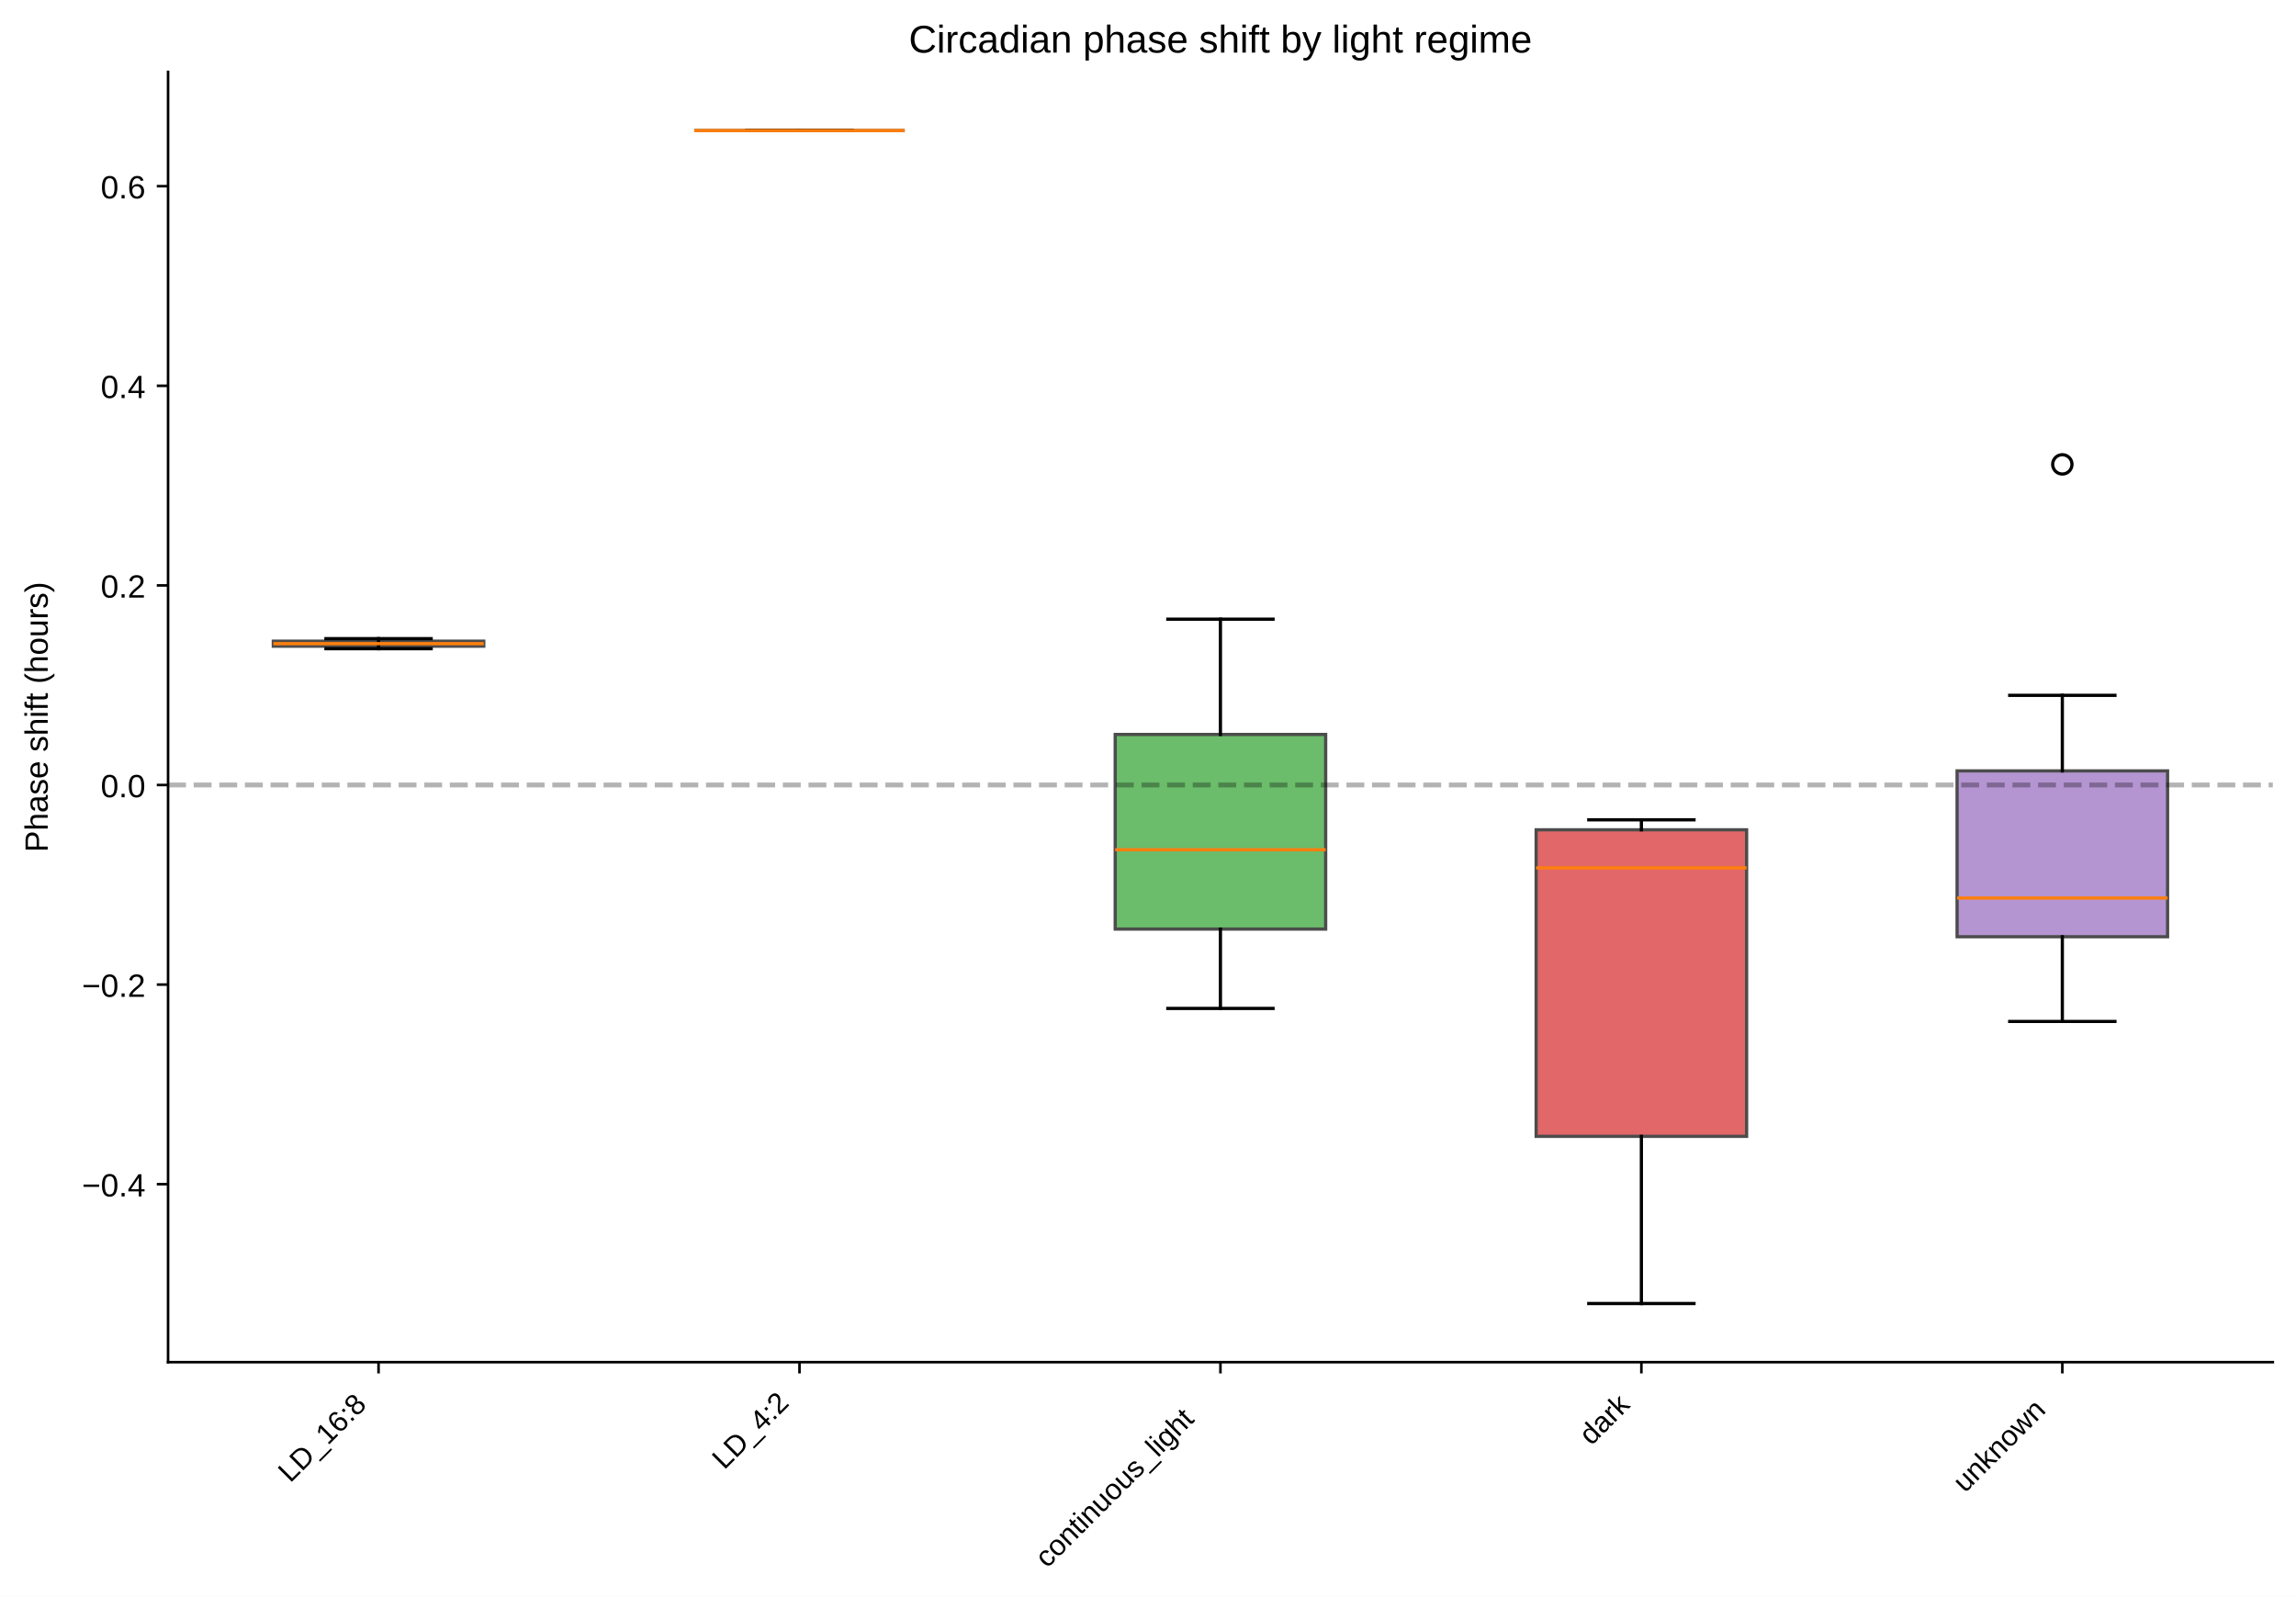
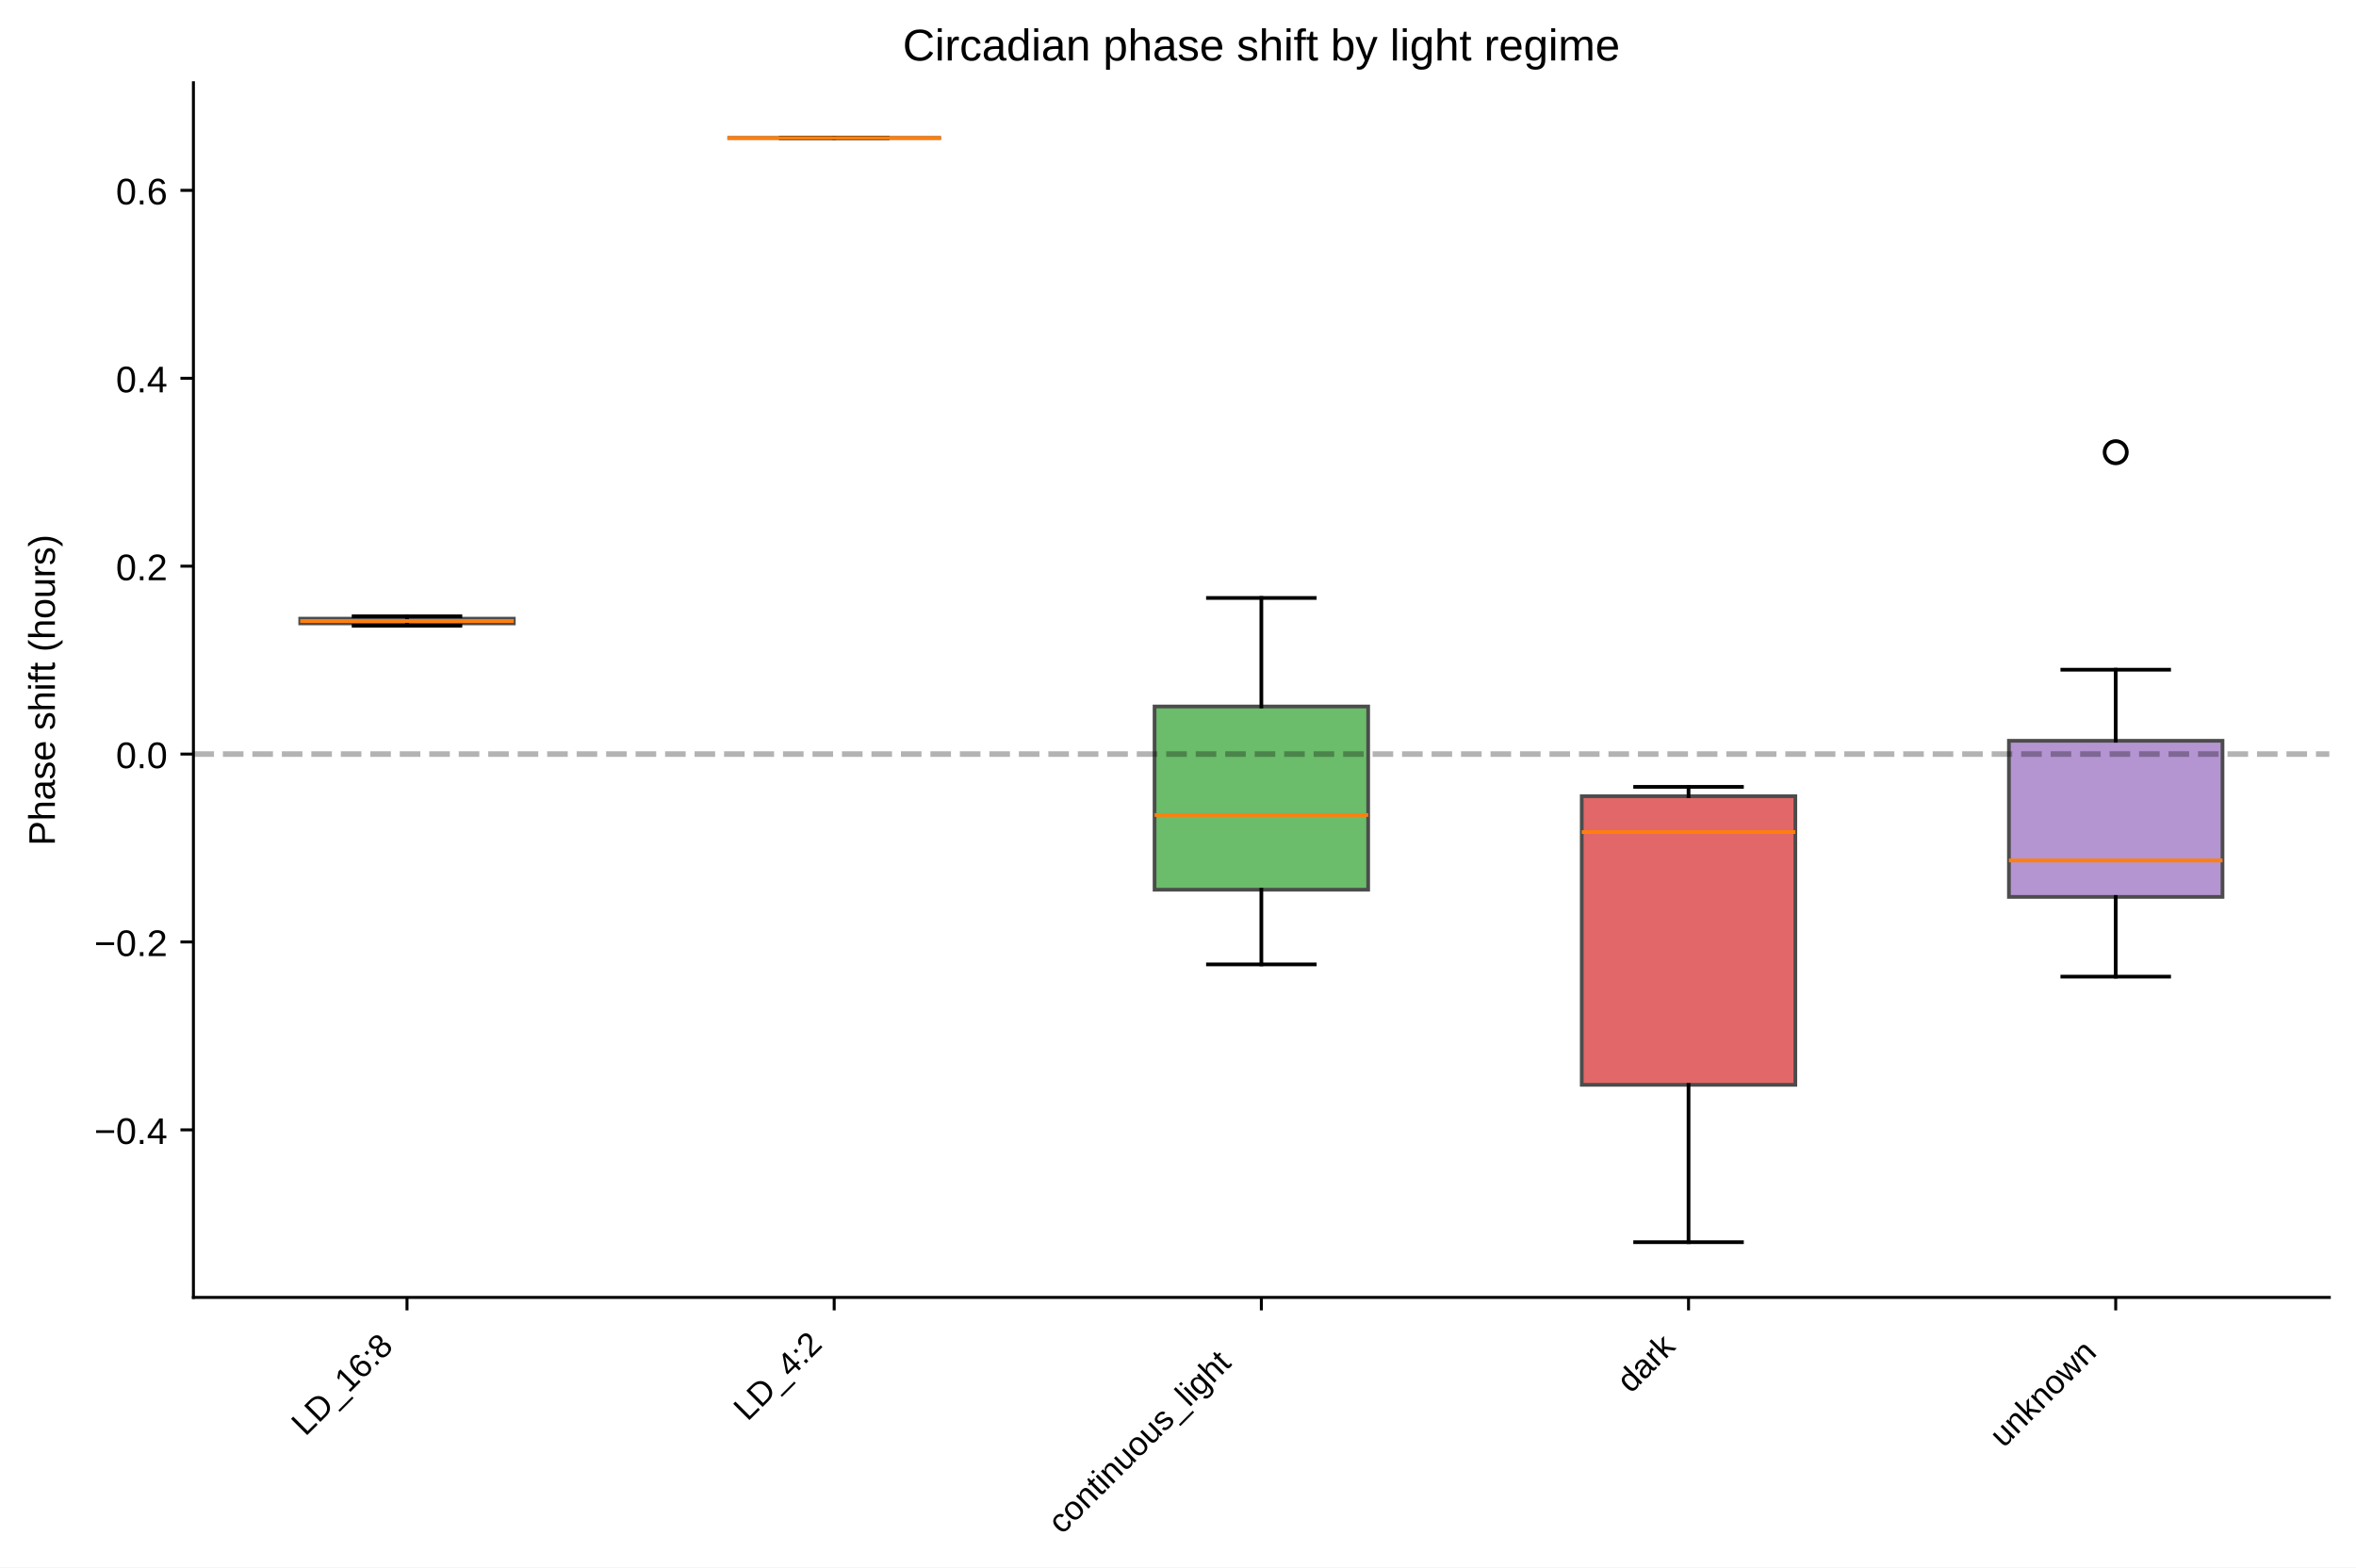
- <svg xmlns="http://www.w3.org/2000/svg" xmlns:xlink="http://www.w3.org/1999/xlink" width="712.561pt" height="495.592pt" viewBox="0 0 712.561 495.592" version="1.1">
+ <svg xmlns="http://www.w3.org/2000/svg" xmlns:xlink="http://www.w3.org/1999/xlink" width="635.361pt" height="422.738pt" viewBox="0 0 635.361 422.738" version="1.1">
  <defs>
    <style type="text/css">*{stroke-linejoin: round; stroke-linecap: butt}</style>
  </defs>
  <g id="figure_1">
    <g id="patch_1">
-       <path d="M 0 495.592  L 712.561 495.592  L 712.561 0  L 0 0  z " style="fill: #ffffff" />
+       <path d="M 0 422.738  L 635.361 422.738  L 635.361 0  L 0 0  z " style="fill: #ffffff" />
    </g>
    <g id="axes_1">
      <g id="patch_2">
-         <path d="M 52.161 422.771  L 705.361 422.771  L 705.361 22.318  L 52.161 22.318  z " style="fill: #ffffff" />
+         <path d="M 52.161 349.918  L 628.161 349.918  L 628.161 22.318  L 52.161 22.318  z " style="fill: #ffffff" />
      </g>
      <g id="matplotlib.axis_1">
        <g id="xtick_1">
          <g id="line2d_1">
            <defs>
-               <path id="m5a09c6b2f5" d="M 0 0  L 0 3.5  " style="stroke: #000000; stroke-width: 0.8" />
+               <path id="m490a5ca5fe" d="M 0 0  L 0 3.5  " style="stroke: #000000; stroke-width: 0.8" />
            </defs>
            <g>
-               <use xlink:href="#m5a09c6b2f5" x="117.481" y="422.771" style="stroke: #000000; stroke-width: 0.8" />
+               <use xlink:href="#m490a5ca5fe" x="109.761" y="349.918" style="stroke: #000000; stroke-width: 0.8" />
            </g>
          </g>
          <g id="text_1">
-             <text style="font: 9px 'Liberation Sans', 'Arimo', 'DejaVu Sans'" transform="translate(90.06122 460.414) rotate(-45)">LD_16:8</text>
+             <text style="font: 9px 'Liberation Sans', 'Arimo', 'DejaVu Sans'" transform="translate(82.34122 387.5606) rotate(-45)">LD_16:8</text>
          </g>
        </g>
        <g id="xtick_2">
          <g id="line2d_2">
            <g>
-               <use xlink:href="#m5a09c6b2f5" x="248.121" y="422.771" style="stroke: #000000; stroke-width: 0.8" />
+               <use xlink:href="#m490a5ca5fe" x="224.961" y="349.918" style="stroke: #000000; stroke-width: 0.8" />
            </g>
          </g>
          <g id="text_2">
-             <text style="font: 9px 'Liberation Sans', 'Arimo', 'DejaVu Sans'" transform="translate(224.7503 456.3649) rotate(-45)">LD_4:2</text>
+             <text style="font: 9px 'Liberation Sans', 'Arimo', 'DejaVu Sans'" transform="translate(201.5903 383.5115) rotate(-45)">LD_4:2</text>
          </g>
        </g>
        <g id="xtick_3">
          <g id="line2d_3">
            <g>
-               <use xlink:href="#m5a09c6b2f5" x="378.761" y="422.771" style="stroke: #000000; stroke-width: 0.8" />
+               <use xlink:href="#m490a5ca5fe" x="340.161" y="349.918" style="stroke: #000000; stroke-width: 0.8" />
            </g>
          </g>
          <g id="text_3">
-             <text style="font: 9px 'Liberation Sans', 'Arimo', 'DejaVu Sans'" transform="translate(324.9765 486.891) rotate(-45)">continuous_light</text>
+             <text style="font: 9px 'Liberation Sans', 'Arimo', 'DejaVu Sans'" transform="translate(286.3765 414.0377) rotate(-45)">continuous_light</text>
          </g>
        </g>
        <g id="xtick_4">
          <g id="line2d_4">
            <g>
-               <use xlink:href="#m5a09c6b2f5" x="509.401" y="422.771" style="stroke: #000000; stroke-width: 0.8" />
+               <use xlink:href="#m490a5ca5fe" x="455.361" y="349.918" style="stroke: #000000; stroke-width: 0.8" />
            </g>
          </g>
          <g id="text_4">
-             <text style="font: 9px 'Liberation Sans', 'Arimo', 'DejaVu Sans'" transform="translate(493.8361 448.8485) rotate(-45)">dark</text>
+             <text style="font: 9px 'Liberation Sans', 'Arimo', 'DejaVu Sans'" transform="translate(439.7961 375.9951) rotate(-45)">dark</text>
          </g>
        </g>
        <g id="xtick_5">
          <g id="line2d_5">
            <g>
-               <use xlink:href="#m5a09c6b2f5" x="640.041" y="422.771" style="stroke: #000000; stroke-width: 0.8" />
+               <use xlink:href="#m490a5ca5fe" x="570.561" y="349.918" style="stroke: #000000; stroke-width: 0.8" />
            </g>
          </g>
          <g id="text_5">
-             <text style="font: 9px 'Liberation Sans', 'Arimo', 'DejaVu Sans'" transform="translate(609.8012 463.5233) rotate(-45)">unknown</text>
+             <text style="font: 9px 'Liberation Sans', 'Arimo', 'DejaVu Sans'" transform="translate(540.3212 390.67) rotate(-45)">unknown</text>
          </g>
        </g>
      </g>
      <g id="matplotlib.axis_2">
        <g id="ytick_1">
          <g id="line2d_6">
            <defs>
-               <path id="m2c9f364273" d="M 0 0  L -3.5 0  " style="stroke: #000000; stroke-width: 0.8" />
+               <path id="md6797fb468" d="M 0 0  L -3.5 0  " style="stroke: #000000; stroke-width: 0.8" />
            </defs>
            <g>
-               <use xlink:href="#m2c9f364273" x="52.161" y="367.537" style="stroke: #000000; stroke-width: 0.8" />
+               <use xlink:href="#md6797fb468" x="52.161" y="304.733" style="stroke: #000000; stroke-width: 0.8" />
            </g>
          </g>
          <g id="text_6">
-             <text style="font: 10px 'Liberation Sans', 'Arimo', 'DejaVu Sans'; text-anchor: end" x="45.161" y="371.337" transform="rotate(-0 45.16094 371.3366)">−0.4</text>
+             <text style="font: 10px 'Liberation Sans', 'Arimo', 'DejaVu Sans'; text-anchor: end" x="45.161" y="308.532" transform="rotate(-0 45.16094 308.5318)">−0.4</text>
          </g>
        </g>
        <g id="ytick_2">
          <g id="line2d_7">
            <g>
-               <use xlink:href="#m2c9f364273" x="52.161" y="305.588" style="stroke: #000000; stroke-width: 0.8" />
+               <use xlink:href="#md6797fb468" x="52.161" y="254.053" style="stroke: #000000; stroke-width: 0.8" />
            </g>
          </g>
          <g id="text_7">
-             <text style="font: 10px 'Liberation Sans', 'Arimo', 'DejaVu Sans'; text-anchor: end" x="45.161" y="309.387" transform="rotate(-0 45.16094 309.387)">−0.2</text>
+             <text style="font: 10px 'Liberation Sans', 'Arimo', 'DejaVu Sans'; text-anchor: end" x="45.161" y="257.853" transform="rotate(-0 45.16094 257.8526)">−0.2</text>
          </g>
        </g>
        <g id="ytick_3">
          <g id="line2d_8">
            <g>
-               <use xlink:href="#m2c9f364273" x="52.161" y="243.638" style="stroke: #000000; stroke-width: 0.8" />
+               <use xlink:href="#md6797fb468" x="52.161" y="203.374" style="stroke: #000000; stroke-width: 0.8" />
            </g>
          </g>
          <g id="text_8">
-             <text style="font: 10px 'Liberation Sans', 'Arimo', 'DejaVu Sans'; text-anchor: end" x="45.161" y="247.437" transform="rotate(-0 45.16094 247.4375)">0.0</text>
+             <text style="font: 10px 'Liberation Sans', 'Arimo', 'DejaVu Sans'; text-anchor: end" x="45.161" y="207.173" transform="rotate(-0 45.16094 207.1733)">0.0</text>
          </g>
        </g>
        <g id="ytick_4">
          <g id="line2d_9">
            <g>
-               <use xlink:href="#m2c9f364273" x="52.161" y="181.689" style="stroke: #000000; stroke-width: 0.8" />
+               <use xlink:href="#md6797fb468" x="52.161" y="152.695" style="stroke: #000000; stroke-width: 0.8" />
            </g>
          </g>
          <g id="text_9">
-             <text style="font: 10px 'Liberation Sans', 'Arimo', 'DejaVu Sans'; text-anchor: end" x="45.161" y="185.488" transform="rotate(-0 45.16094 185.488)">0.2</text>
+             <text style="font: 10px 'Liberation Sans', 'Arimo', 'DejaVu Sans'; text-anchor: end" x="45.161" y="156.494" transform="rotate(-0 45.16094 156.4941)">0.2</text>
          </g>
        </g>
        <g id="ytick_5">
          <g id="line2d_10">
            <g>
-               <use xlink:href="#m2c9f364273" x="52.161" y="119.739" style="stroke: #000000; stroke-width: 0.8" />
+               <use xlink:href="#md6797fb468" x="52.161" y="102.016" style="stroke: #000000; stroke-width: 0.8" />
            </g>
          </g>
          <g id="text_10">
-             <text style="font: 10px 'Liberation Sans', 'Arimo', 'DejaVu Sans'; text-anchor: end" x="45.161" y="123.538" transform="rotate(-0 45.16094 123.5384)">0.4</text>
+             <text style="font: 10px 'Liberation Sans', 'Arimo', 'DejaVu Sans'; text-anchor: end" x="45.161" y="105.815" transform="rotate(-0 45.16094 105.8149)">0.4</text>
          </g>
        </g>
        <g id="ytick_6">
          <g id="line2d_11">
            <g>
-               <use xlink:href="#m2c9f364273" x="52.161" y="57.79" style="stroke: #000000; stroke-width: 0.8" />
+               <use xlink:href="#md6797fb468" x="52.161" y="51.336" style="stroke: #000000; stroke-width: 0.8" />
            </g>
          </g>
          <g id="text_11">
-             <text style="font: 10px 'Liberation Sans', 'Arimo', 'DejaVu Sans'; text-anchor: end" x="45.161" y="61.589" transform="rotate(-0 45.16094 61.58886)">0.6</text>
+             <text style="font: 10px 'Liberation Sans', 'Arimo', 'DejaVu Sans'; text-anchor: end" x="45.161" y="55.136" transform="rotate(-0 45.16094 55.13563)">0.6</text>
          </g>
        </g>
        <g id="text_12">
-           <text style="font: 10px 'Liberation Sans', 'Arimo', 'DejaVu Sans'; text-anchor: middle" x="14.798" y="222.545" transform="rotate(-90 14.79844 222.5448)">Phase shift (hours)</text>
+           <text style="font: 10px 'Liberation Sans', 'Arimo', 'DejaVu Sans'; text-anchor: middle" x="14.798" y="186.118" transform="rotate(-90 14.79844 186.1181)">Phase shift (hours)</text>
        </g>
      </g>
      <g id="patch_3">
-         <path d="M 84.821 200.556  L 150.141 200.556  L 150.141 198.997  L 84.821 198.997  L 84.821 200.556  z " clip-path="url(#p6fe73627a8)" style="fill: #0279ee; opacity: 0.7; stroke: #000000; stroke-linejoin: miter" />
+         <path d="M 80.961 168.13  L 138.561 168.13  L 138.561 166.855  L 80.961 166.855  L 80.961 168.13  z " clip-path="url(#p938ea53550)" style="fill: #0279ee; opacity: 0.7; stroke: #000000; stroke-linejoin: miter" />
      </g>
      <g id="line2d_12">
-         <path d="M 117.481 200.556  L 117.481 201.336  " clip-path="url(#p6fe73627a8)" style="fill: none; stroke: #000000; stroke-linecap: square" />
+         <path d="M 109.761 168.13  L 109.761 168.768  " clip-path="url(#p938ea53550)" style="fill: none; stroke: #000000; stroke-linecap: square" />
      </g>
      <g id="line2d_13">
-         <path d="M 117.481 198.997  L 117.481 198.218  " clip-path="url(#p6fe73627a8)" style="fill: none; stroke: #000000; stroke-linecap: square" />
+         <path d="M 109.761 166.855  L 109.761 166.217  " clip-path="url(#p938ea53550)" style="fill: none; stroke: #000000; stroke-linecap: square" />
      </g>
      <g id="line2d_14">
-         <path d="M 101.151 201.336  L 133.811 201.336  " clip-path="url(#p6fe73627a8)" style="fill: none; stroke: #000000; stroke-linecap: square" />
+         <path d="M 95.361 168.768  L 124.161 168.768  " clip-path="url(#p938ea53550)" style="fill: none; stroke: #000000; stroke-linecap: square" />
      </g>
      <g id="line2d_15">
-         <path d="M 101.151 198.218  L 133.811 198.218  " clip-path="url(#p6fe73627a8)" style="fill: none; stroke: #000000; stroke-linecap: square" />
+         <path d="M 95.361 166.217  L 124.161 166.217  " clip-path="url(#p938ea53550)" style="fill: none; stroke: #000000; stroke-linecap: square" />
      </g>
      <g id="line2d_16" />
      <g id="patch_4">
-         <path d="M 215.461 40.521  L 280.781 40.521  L 280.781 40.521  L 215.461 40.521  L 215.461 40.521  z " clip-path="url(#p6fe73627a8)" style="fill: #e66726; opacity: 0.7; stroke: #000000; stroke-linejoin: miter" />
+         <path d="M 196.161 37.209  L 253.761 37.209  L 253.761 37.209  L 196.161 37.209  L 196.161 37.209  z " clip-path="url(#p938ea53550)" style="fill: #e66726; opacity: 0.7; stroke: #000000; stroke-linejoin: miter" />
      </g>
      <g id="line2d_17">
-         <path d="M 248.121 40.521  L 248.121 40.521  " clip-path="url(#p6fe73627a8)" style="fill: none; stroke: #000000; stroke-linecap: square" />
+         <path d="M 224.961 37.209  L 224.961 37.209  " clip-path="url(#p938ea53550)" style="fill: none; stroke: #000000; stroke-linecap: square" />
      </g>
      <g id="line2d_18">
-         <path d="M 248.121 40.521  L 248.121 40.521  " clip-path="url(#p6fe73627a8)" style="fill: none; stroke: #000000; stroke-linecap: square" />
+         <path d="M 224.961 37.209  L 224.961 37.209  " clip-path="url(#p938ea53550)" style="fill: none; stroke: #000000; stroke-linecap: square" />
      </g>
      <g id="line2d_19">
-         <path d="M 231.791 40.521  L 264.451 40.521  " clip-path="url(#p6fe73627a8)" style="fill: none; stroke: #000000; stroke-linecap: square" />
+         <path d="M 210.561 37.209  L 239.361 37.209  " clip-path="url(#p938ea53550)" style="fill: none; stroke: #000000; stroke-linecap: square" />
      </g>
      <g id="line2d_20">
-         <path d="M 231.791 40.521  L 264.451 40.521  " clip-path="url(#p6fe73627a8)" style="fill: none; stroke: #000000; stroke-linecap: square" />
+         <path d="M 210.561 37.209  L 239.361 37.209  " clip-path="url(#p938ea53550)" style="fill: none; stroke: #000000; stroke-linecap: square" />
      </g>
      <g id="line2d_21" />
      <g id="patch_5">
-         <path d="M 346.101 288.357  L 411.421 288.357  L 411.421 227.953  L 346.101 227.953  L 346.101 288.357  z " clip-path="url(#p6fe73627a8)" style="fill: #2ca02c; opacity: 0.7; stroke: #000000; stroke-linejoin: miter" />
+         <path d="M 311.361 239.957  L 368.961 239.957  L 368.961 190.542  L 311.361 190.542  L 311.361 239.957  z " clip-path="url(#p938ea53550)" style="fill: #2ca02c; opacity: 0.7; stroke: #000000; stroke-linejoin: miter" />
      </g>
      <g id="line2d_22">
-         <path d="M 378.761 288.357  L 378.761 312.98  " clip-path="url(#p6fe73627a8)" style="fill: none; stroke: #000000; stroke-linecap: square" />
+         <path d="M 340.161 239.957  L 340.161 260.101  " clip-path="url(#p938ea53550)" style="fill: none; stroke: #000000; stroke-linecap: square" />
      </g>
      <g id="line2d_23">
-         <path d="M 378.761 227.953  L 378.761 192.173  " clip-path="url(#p6fe73627a8)" style="fill: none; stroke: #000000; stroke-linecap: square" />
+         <path d="M 340.161 190.542  L 340.161 161.271  " clip-path="url(#p938ea53550)" style="fill: none; stroke: #000000; stroke-linecap: square" />
      </g>
      <g id="line2d_24">
-         <path d="M 362.431 312.98  L 395.091 312.98  " clip-path="url(#p6fe73627a8)" style="fill: none; stroke: #000000; stroke-linecap: square" />
+         <path d="M 325.761 260.101  L 354.561 260.101  " clip-path="url(#p938ea53550)" style="fill: none; stroke: #000000; stroke-linecap: square" />
      </g>
      <g id="line2d_25">
-         <path d="M 362.431 192.173  L 395.091 192.173  " clip-path="url(#p6fe73627a8)" style="fill: none; stroke: #000000; stroke-linecap: square" />
+         <path d="M 325.761 161.271  L 354.561 161.271  " clip-path="url(#p938ea53550)" style="fill: none; stroke: #000000; stroke-linecap: square" />
      </g>
      <g id="line2d_26" />
      <g id="patch_6">
-         <path d="M 476.741 352.684  L 542.061 352.684  L 542.061 257.542  L 476.741 257.542  L 476.741 352.684  z " clip-path="url(#p6fe73627a8)" style="fill: #d62728; opacity: 0.7; stroke: #000000; stroke-linejoin: miter" />
+         <path d="M 426.561 292.581  L 484.161 292.581  L 484.161 214.748  L 426.561 214.748  L 426.561 292.581  z " clip-path="url(#p938ea53550)" style="fill: #d62728; opacity: 0.7; stroke: #000000; stroke-linejoin: miter" />
      </g>
      <g id="line2d_27">
-         <path d="M 509.401 352.684  L 509.401 404.569  " clip-path="url(#p6fe73627a8)" style="fill: none; stroke: #000000; stroke-linecap: square" />
+         <path d="M 455.361 292.581  L 455.361 335.027  " clip-path="url(#p938ea53550)" style="fill: none; stroke: #000000; stroke-linecap: square" />
      </g>
      <g id="line2d_28">
-         <path d="M 509.401 257.542  L 509.401 254.453  " clip-path="url(#p6fe73627a8)" style="fill: none; stroke: #000000; stroke-linecap: square" />
+         <path d="M 455.361 214.748  L 455.361 212.222  " clip-path="url(#p938ea53550)" style="fill: none; stroke: #000000; stroke-linecap: square" />
      </g>
      <g id="line2d_29">
-         <path d="M 493.071 404.569  L 525.731 404.569  " clip-path="url(#p6fe73627a8)" style="fill: none; stroke: #000000; stroke-linecap: square" />
+         <path d="M 440.961 335.027  L 469.761 335.027  " clip-path="url(#p938ea53550)" style="fill: none; stroke: #000000; stroke-linecap: square" />
      </g>
      <g id="line2d_30">
-         <path d="M 493.071 254.453  L 525.731 254.453  " clip-path="url(#p6fe73627a8)" style="fill: none; stroke: #000000; stroke-linecap: square" />
+         <path d="M 440.961 212.222  L 469.761 212.222  " clip-path="url(#p938ea53550)" style="fill: none; stroke: #000000; stroke-linecap: square" />
      </g>
      <g id="line2d_31" />
      <g id="patch_7">
-         <path d="M 607.381 290.733  L 672.701 290.733  L 672.701 239.258  L 607.381 239.258  L 607.381 290.733  z " clip-path="url(#p6fe73627a8)" style="fill: #9467bd; opacity: 0.7; stroke: #000000; stroke-linejoin: miter" />
+         <path d="M 541.761 241.901  L 599.361 241.901  L 599.361 199.79  L 541.761 199.79  L 541.761 241.901  z " clip-path="url(#p938ea53550)" style="fill: #9467bd; opacity: 0.7; stroke: #000000; stroke-linejoin: miter" />
      </g>
      <g id="line2d_32">
-         <path d="M 640.041 290.733  L 640.041 317.019  " clip-path="url(#p6fe73627a8)" style="fill: none; stroke: #000000; stroke-linecap: square" />
+         <path d="M 570.561 241.901  L 570.561 263.405  " clip-path="url(#p938ea53550)" style="fill: none; stroke: #000000; stroke-linecap: square" />
      </g>
      <g id="line2d_33">
-         <path d="M 640.041 239.258  L 640.041 215.815  " clip-path="url(#p6fe73627a8)" style="fill: none; stroke: #000000; stroke-linecap: square" />
+         <path d="M 570.561 199.79  L 570.561 180.613  " clip-path="url(#p938ea53550)" style="fill: none; stroke: #000000; stroke-linecap: square" />
      </g>
      <g id="line2d_34">
-         <path d="M 623.711 317.019  L 656.371 317.019  " clip-path="url(#p6fe73627a8)" style="fill: none; stroke: #000000; stroke-linecap: square" />
+         <path d="M 556.161 263.405  L 584.961 263.405  " clip-path="url(#p938ea53550)" style="fill: none; stroke: #000000; stroke-linecap: square" />
      </g>
      <g id="line2d_35">
-         <path d="M 623.711 215.815  L 656.371 215.815  " clip-path="url(#p6fe73627a8)" style="fill: none; stroke: #000000; stroke-linecap: square" />
+         <path d="M 556.161 180.613  L 584.961 180.613  " clip-path="url(#p938ea53550)" style="fill: none; stroke: #000000; stroke-linecap: square" />
      </g>
      <g id="line2d_36">
        <defs>
-           <path id="m644bdb1a3a" d="M 0 3  C 0.796 3 1.559 2.684 2.121 2.121  C 2.684 1.559 3 0.796 3 0  C 3 -0.796 2.684 -1.559 2.121 -2.121  C 1.559 -2.684 0.796 -3 0 -3  C -0.796 -3 -1.559 -2.684 -2.121 -2.121  C -2.684 -1.559 -3 -0.796 -3 0  C -3 0.796 -2.684 1.559 -2.121 2.121  C -1.559 2.684 -0.796 3 0 3  z " style="stroke: #000000" />
+           <path id="m77d7383fa2" d="M 0 3  C 0.796 3 1.559 2.684 2.121 2.121  C 2.684 1.559 3 0.796 3 0  C 3 -0.796 2.684 -1.559 2.121 -2.121  C 1.559 -2.684 0.796 -3 0 -3  C -0.796 -3 -1.559 -2.684 -2.121 -2.121  C -2.684 -1.559 -3 -0.796 -3 0  C -3 0.796 -2.684 1.559 -2.121 2.121  C -1.559 2.684 -0.796 3 0 3  z " style="stroke: #000000" />
        </defs>
-         <g clip-path="url(#p6fe73627a8)">
-           <use xlink:href="#m644bdb1a3a" x="640.041" y="144.125" style="fill-opacity: 0; stroke: #000000" />
+         <g clip-path="url(#p938ea53550)">
+           <use xlink:href="#m77d7383fa2" x="570.561" y="121.965" style="fill-opacity: 0; stroke: #000000" />
        </g>
      </g>
      <g id="line2d_37">
-         <path d="M 52.161 243.638  L 705.361 243.638  " clip-path="url(#p6fe73627a8)" style="fill: none; stroke-dasharray: 5.55,2.4; stroke-dashoffset: 0; stroke: #000000; stroke-opacity: 0.3; stroke-width: 1.5" />
+         <path d="M 52.161 203.374  L 628.161 203.374  " clip-path="url(#p938ea53550)" style="fill: none; stroke-dasharray: 5.55,2.4; stroke-dashoffset: 0; stroke: #000000; stroke-opacity: 0.3; stroke-width: 1.5" />
      </g>
      <g id="line2d_38">
-         <path d="M 84.821 199.777  L 150.141 199.777  " clip-path="url(#p6fe73627a8)" style="fill: none; stroke: #ff7f0e" />
+         <path d="M 80.961 167.492  L 138.561 167.492  " clip-path="url(#p938ea53550)" style="fill: none; stroke: #ff7f0e" />
      </g>
      <g id="line2d_39">
-         <path d="M 215.461 40.521  L 280.781 40.521  " clip-path="url(#p6fe73627a8)" style="fill: none; stroke: #ff7f0e" />
+         <path d="M 196.161 37.209  L 253.761 37.209  " clip-path="url(#p938ea53550)" style="fill: none; stroke: #ff7f0e" />
      </g>
      <g id="line2d_40">
-         <path d="M 346.101 263.733  L 411.421 263.733  " clip-path="url(#p6fe73627a8)" style="fill: none; stroke: #ff7f0e" />
+         <path d="M 311.361 219.813  L 368.961 219.813  " clip-path="url(#p938ea53550)" style="fill: none; stroke: #ff7f0e" />
      </g>
      <g id="line2d_41">
-         <path d="M 476.741 269.368  L 542.061 269.368  " clip-path="url(#p6fe73627a8)" style="fill: none; stroke: #ff7f0e" />
+         <path d="M 426.561 224.423  L 484.161 224.423  " clip-path="url(#p938ea53550)" style="fill: none; stroke: #ff7f0e" />
      </g>
      <g id="line2d_42">
-         <path d="M 607.381 278.714  L 672.701 278.714  " clip-path="url(#p6fe73627a8)" style="fill: none; stroke: #ff7f0e" />
+         <path d="M 541.761 232.068  L 599.361 232.068  " clip-path="url(#p938ea53550)" style="fill: none; stroke: #ff7f0e" />
      </g>
      <g id="patch_8">
-         <path d="M 52.161 422.771  L 52.161 22.318  " style="fill: none; stroke: #000000; stroke-width: 0.8; stroke-linejoin: miter; stroke-linecap: square" />
+         <path d="M 52.161 349.918  L 52.161 22.318  " style="fill: none; stroke: #000000; stroke-width: 0.8; stroke-linejoin: miter; stroke-linecap: square" />
      </g>
      <g id="patch_9">
-         <path d="M 52.161 422.771  L 705.361 422.771  " style="fill: none; stroke: #000000; stroke-width: 0.8; stroke-linejoin: miter; stroke-linecap: square" />
+         <path d="M 52.161 349.918  L 628.161 349.918  " style="fill: none; stroke: #000000; stroke-width: 0.8; stroke-linejoin: miter; stroke-linecap: square" />
      </g>
      <g id="text_13">
-         <text style="font: 12px 'Liberation Sans', 'Arimo', 'DejaVu Sans'; text-anchor: middle" x="378.761" y="16.318" transform="rotate(-0 378.7609 16.31812)">Circadian phase shift by light regime</text>
+         <text style="font: 12px 'Liberation Sans', 'Arimo', 'DejaVu Sans'; text-anchor: middle" x="340.161" y="16.318" transform="rotate(-0 340.1609 16.31812)">Circadian phase shift by light regime</text>
      </g>
    </g>
  </g>
  <defs>
-     <clipPath id="p6fe73627a8">
-       <rect x="52.161" y="22.318" width="653.2" height="400.453" />
+     <clipPath id="p938ea53550">
+       <rect x="52.161" y="22.318" width="576" height="327.6" />
    </clipPath>
  </defs>
</svg>
